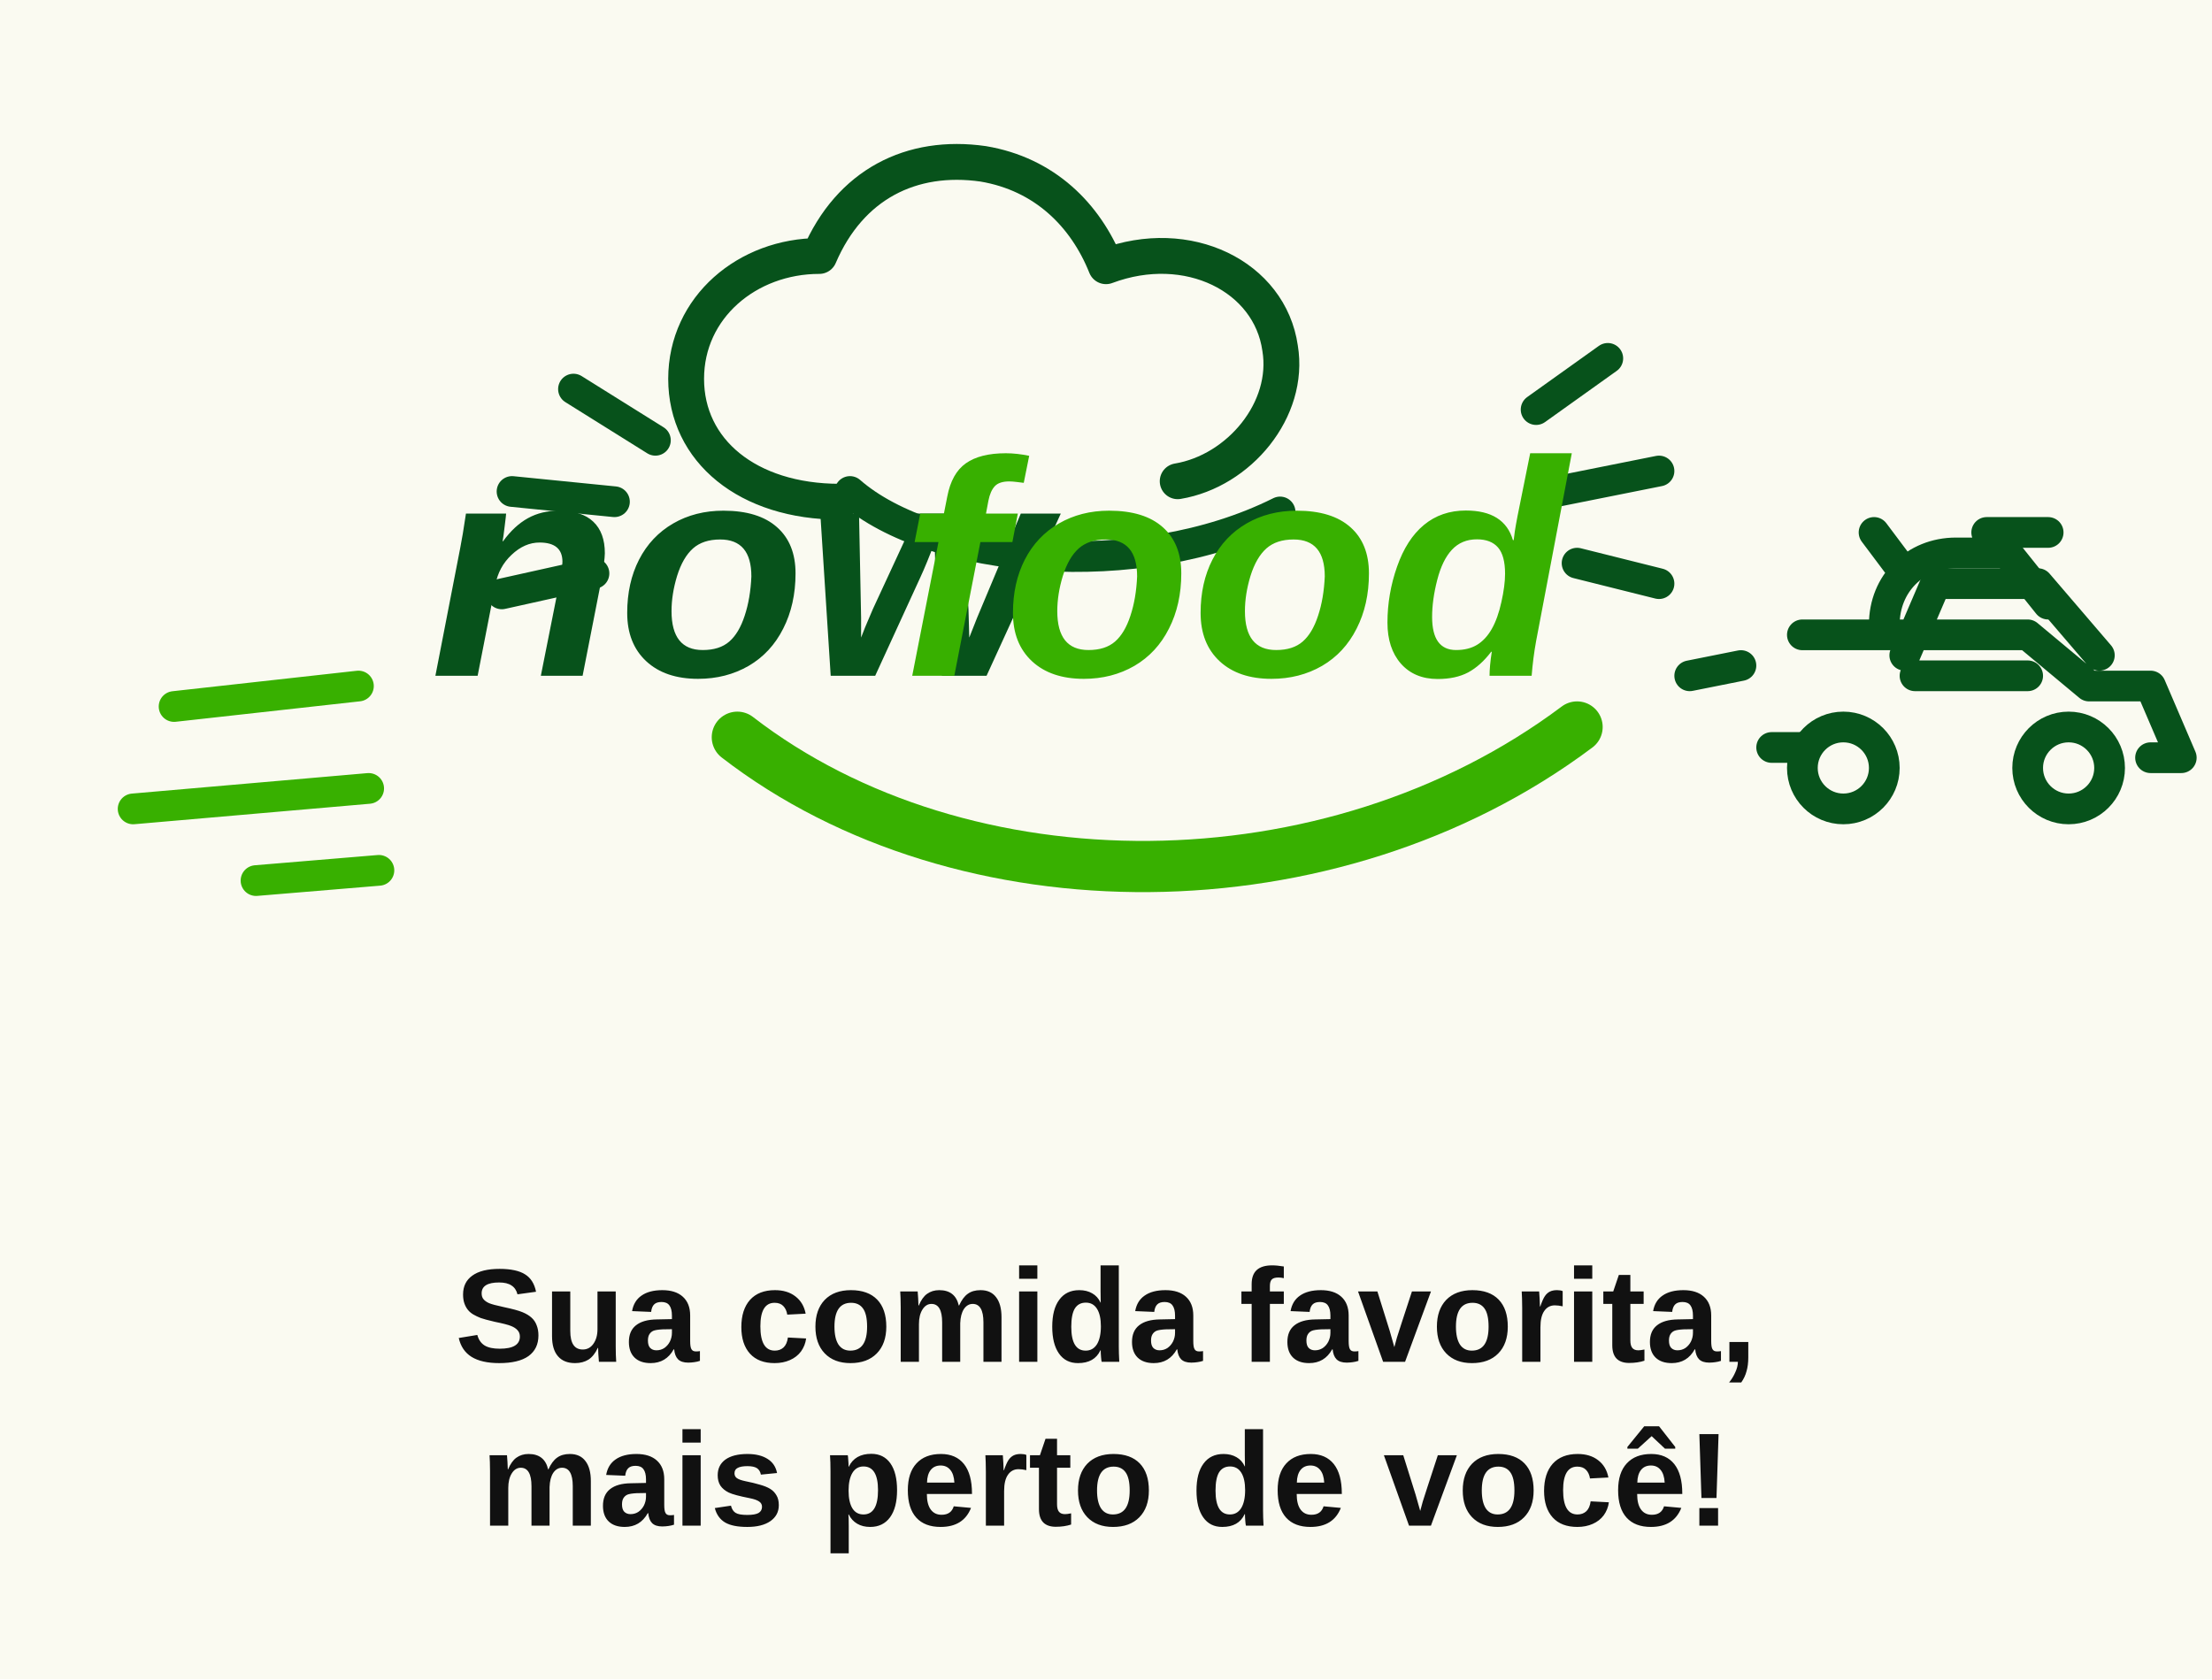
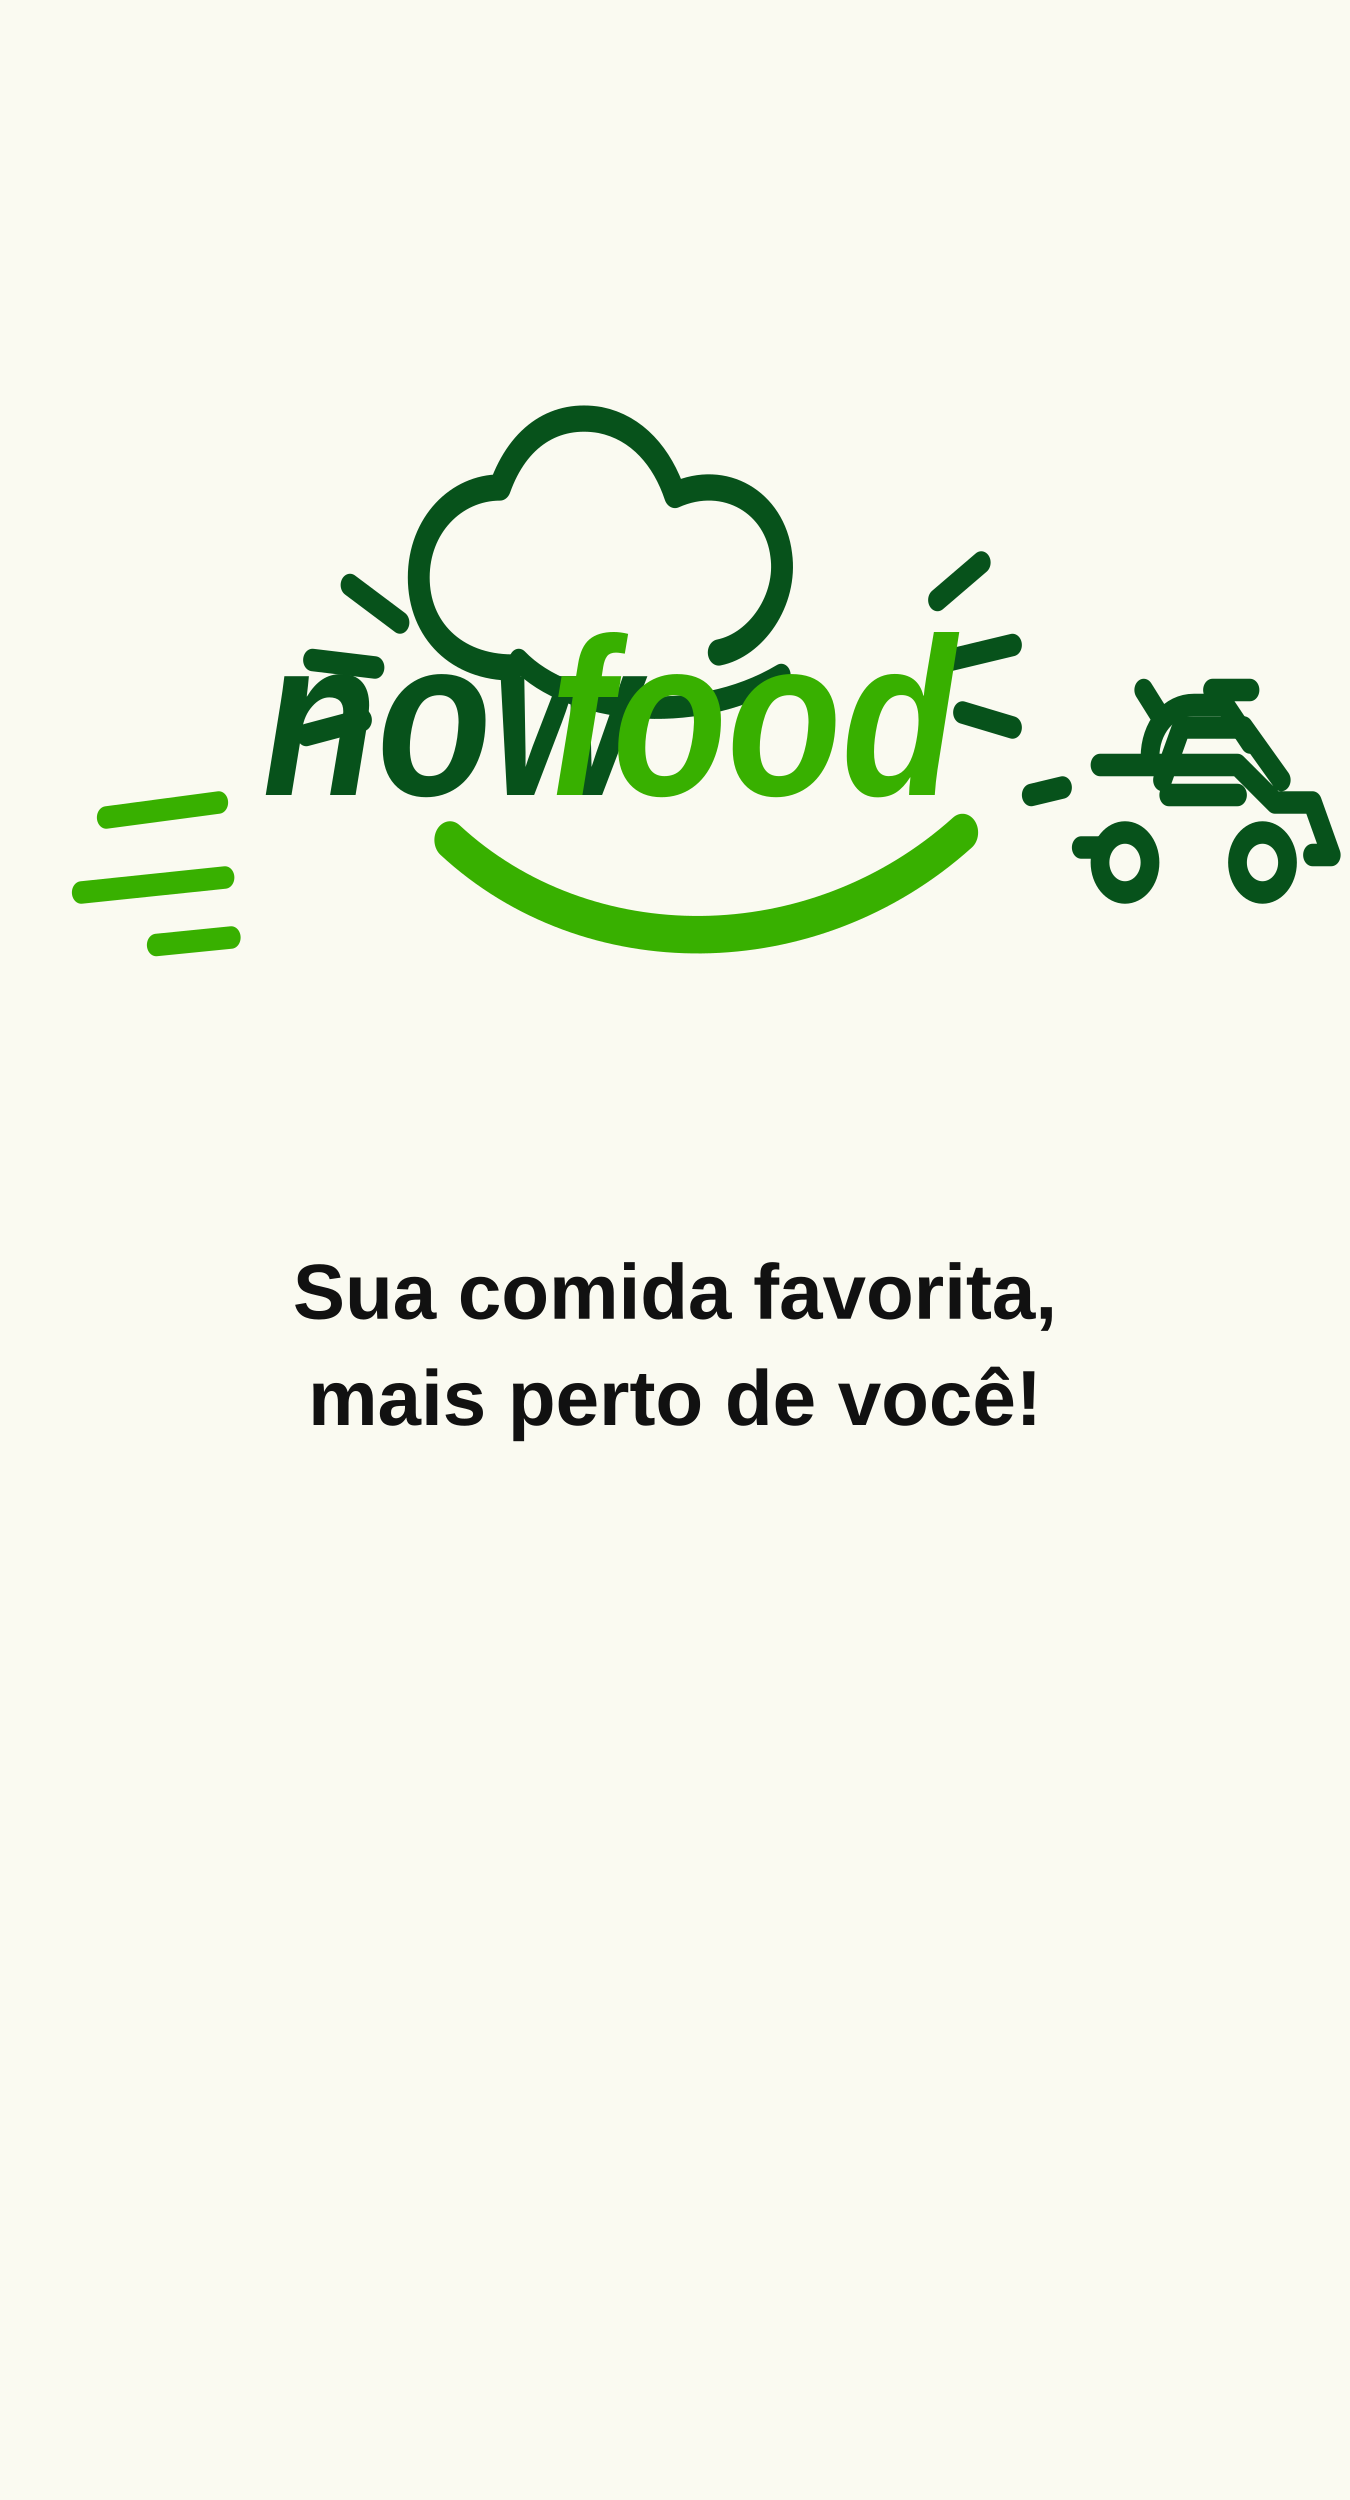
- <svg xmlns="http://www.w3.org/2000/svg" width="432" height="328" viewBox="0 0 216 164">
-   <rect width="216" height="164" fill="#fafaf1" />
-   <g fill="none" stroke="#07521b" stroke-linecap="round" stroke-linejoin="round">
-     <path stroke-width="3.5" d="M82 49c-9 0-15-5-15-12 0-7 6-12 13-12 3-7 9-10 16-9 6 1 10 5 12 10 8-3 16 1 17 8 1 6-4 12-10 13" />
-     <path stroke-width="3" d="M83 48c8 7 28 9 42 2" />
-     <path stroke-width="3" d="M64 43l-8-5m4 11-10-1m8 8-9 2m101-18 7-5m-5 13 10-2m-8 9 8 2" />
+ <svg xmlns="http://www.w3.org/2000/svg" width="432" height="800" viewBox="0 0 216 400">
+   <rect width="216" height="400" fill="#fafaf1" />
+   <g transform="translate(0 48) scale(1 1.2)">
+     <g fill="none" stroke="#07521b" stroke-linecap="round" stroke-linejoin="round">
+       <path stroke-width="3.5" d="M82 49c-9 0-15-5-15-12 0-7 6-12 13-12 3-7 9-10 16-9 6 1 10 5 12 10 8-3 16 1 17 8 1 6-4 12-10 13" />
+       <path stroke-width="3" d="M83 48c8 7 28 9 42 2" />
+       <path stroke-width="3" d="M64 43l-8-5m4 11-10-1m8 8-9 2m101-18 7-5m-5 13 10-2m-8 9 8 2" />
+     </g>
+     <text x="42" y="66" font-family="Arial, sans-serif" font-size="30" font-weight="900" font-style="italic" fill="#07521b">now</text>
+     <text x="88" y="66" font-family="Arial, sans-serif" font-size="30" font-weight="900" font-style="italic" fill="#38b000">food</text>
+     <path d="M72 72c22 17 58 17 82-1" fill="none" stroke="#38b000" stroke-width="5" stroke-linecap="round" />
+     <g fill="none" stroke="#07521b" stroke-width="3" stroke-linecap="round" stroke-linejoin="round">
+       <path d="M176 62h22l6 5h6l3 7h-3m-34-1h-3m13-9 3-7h10l6 7m-18 2h11" />
+       <circle cx="180" cy="75" r="4" />
+       <circle cx="202" cy="75" r="4" />
+       <path d="M184 61c0-4 3-7 7-7h5l4 5m-14-3-3-4m11 0h6m-30 13-5 1" />
+     </g>
+     <path d="M13 79l23-2M25 86l12-1M17 69l18-2" stroke="#38b000" stroke-width="3" stroke-linecap="round" />
  </g>
-   <text x="42" y="66" font-family="Arial, sans-serif" font-size="30" font-weight="900" font-style="italic" fill="#07521b">now</text>
-   <text x="88" y="66" font-family="Arial, sans-serif" font-size="30" font-weight="900" font-style="italic" fill="#38b000">food</text>
-   <path d="M72 72c22 17 58 17 82-1" fill="none" stroke="#38b000" stroke-width="5" stroke-linecap="round" />
-   <g fill="none" stroke="#07521b" stroke-width="3" stroke-linecap="round" stroke-linejoin="round">
-     <path d="M176 62h22l6 5h6l3 7h-3m-34-1h-3m13-9 3-7h10l6 7m-18 2h11" />
-     <circle cx="180" cy="75" r="4" />
-     <circle cx="202" cy="75" r="4" />
-     <path d="M184 61c0-4 3-7 7-7h5l4 5m-14-3-3-4m11 0h6m-30 13-5 1" />
-   </g>
-   <path d="M13 79l23-2M25 86l12-1M17 69l18-2" stroke="#38b000" stroke-width="3" stroke-linecap="round" />
-   <text x="108" y="133" text-anchor="middle" font-family="Arial, sans-serif" font-size="13" font-weight="700" fill="#111111">Sua comida favorita,</text>
-   <text x="108" y="149" text-anchor="middle" font-family="Arial, sans-serif" font-size="13" font-weight="700" fill="#111111">mais perto de você!</text>
+   <text x="108" y="211" text-anchor="middle" font-family="Arial, sans-serif" font-size="12.5" font-weight="700" fill="#111111">Sua comida favorita,</text>
+   <text x="108" y="228" text-anchor="middle" font-family="Arial, sans-serif" font-size="12.5" font-weight="700" fill="#111111">mais perto de você!</text>
</svg>
